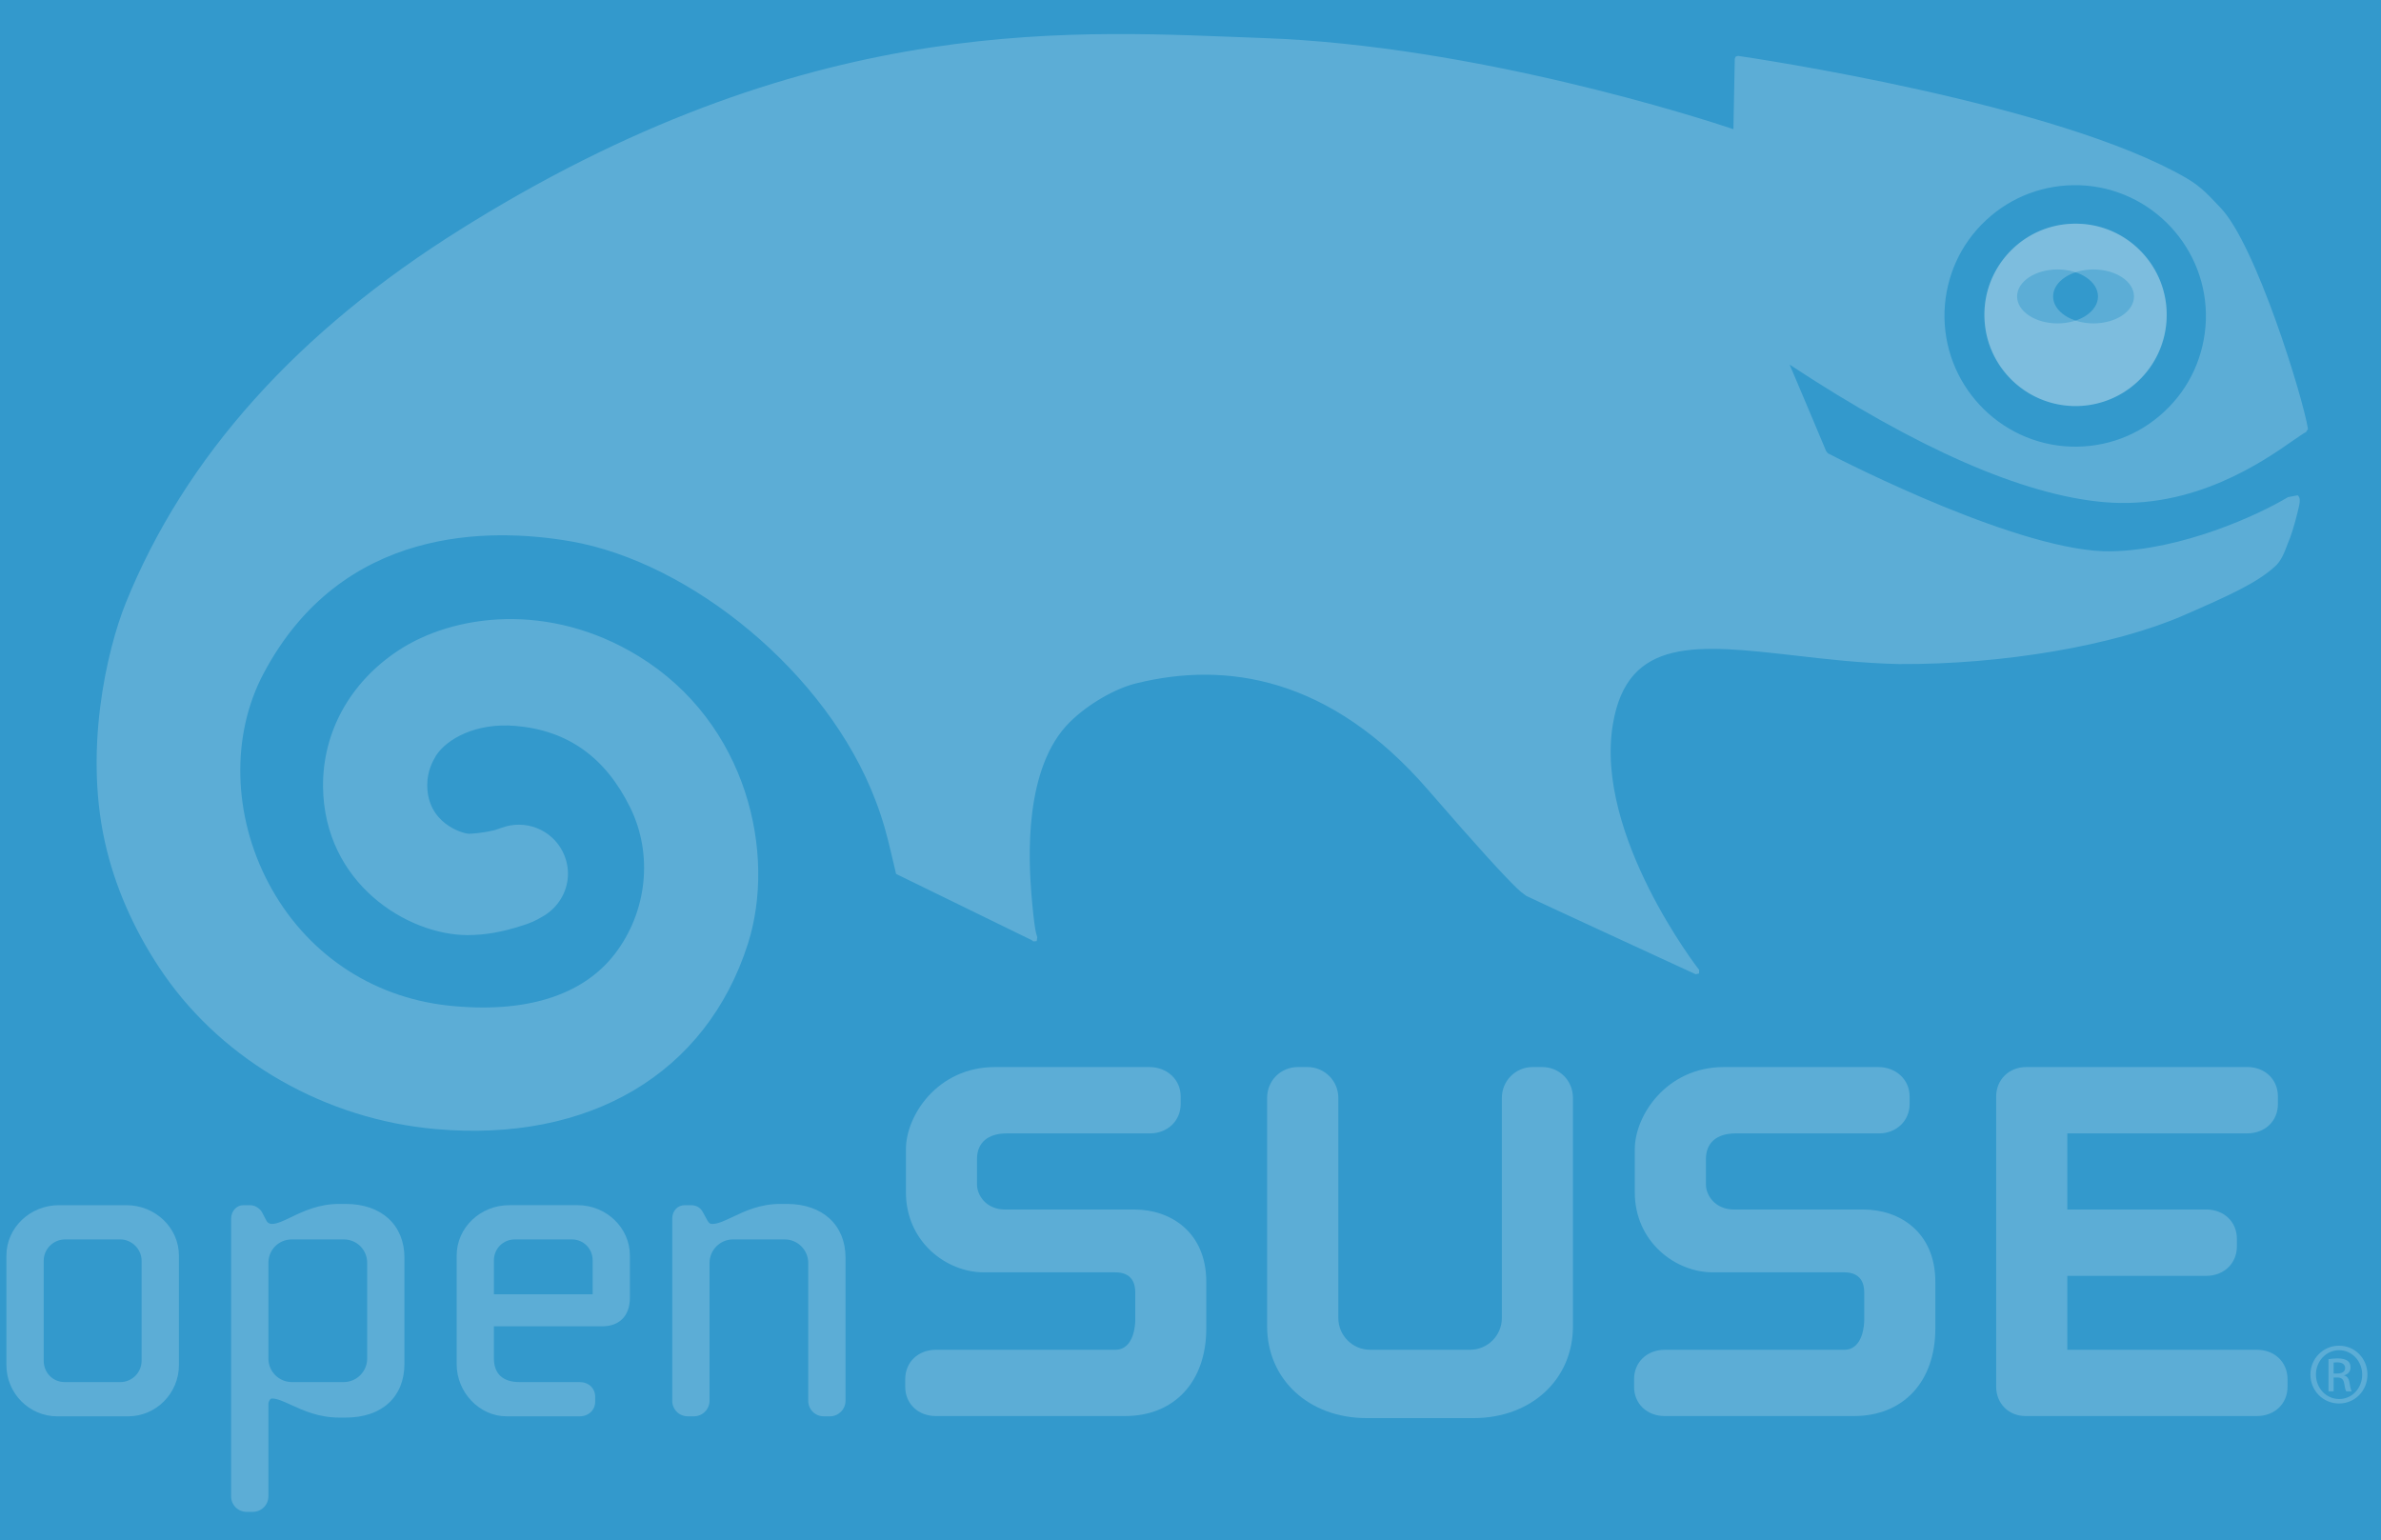
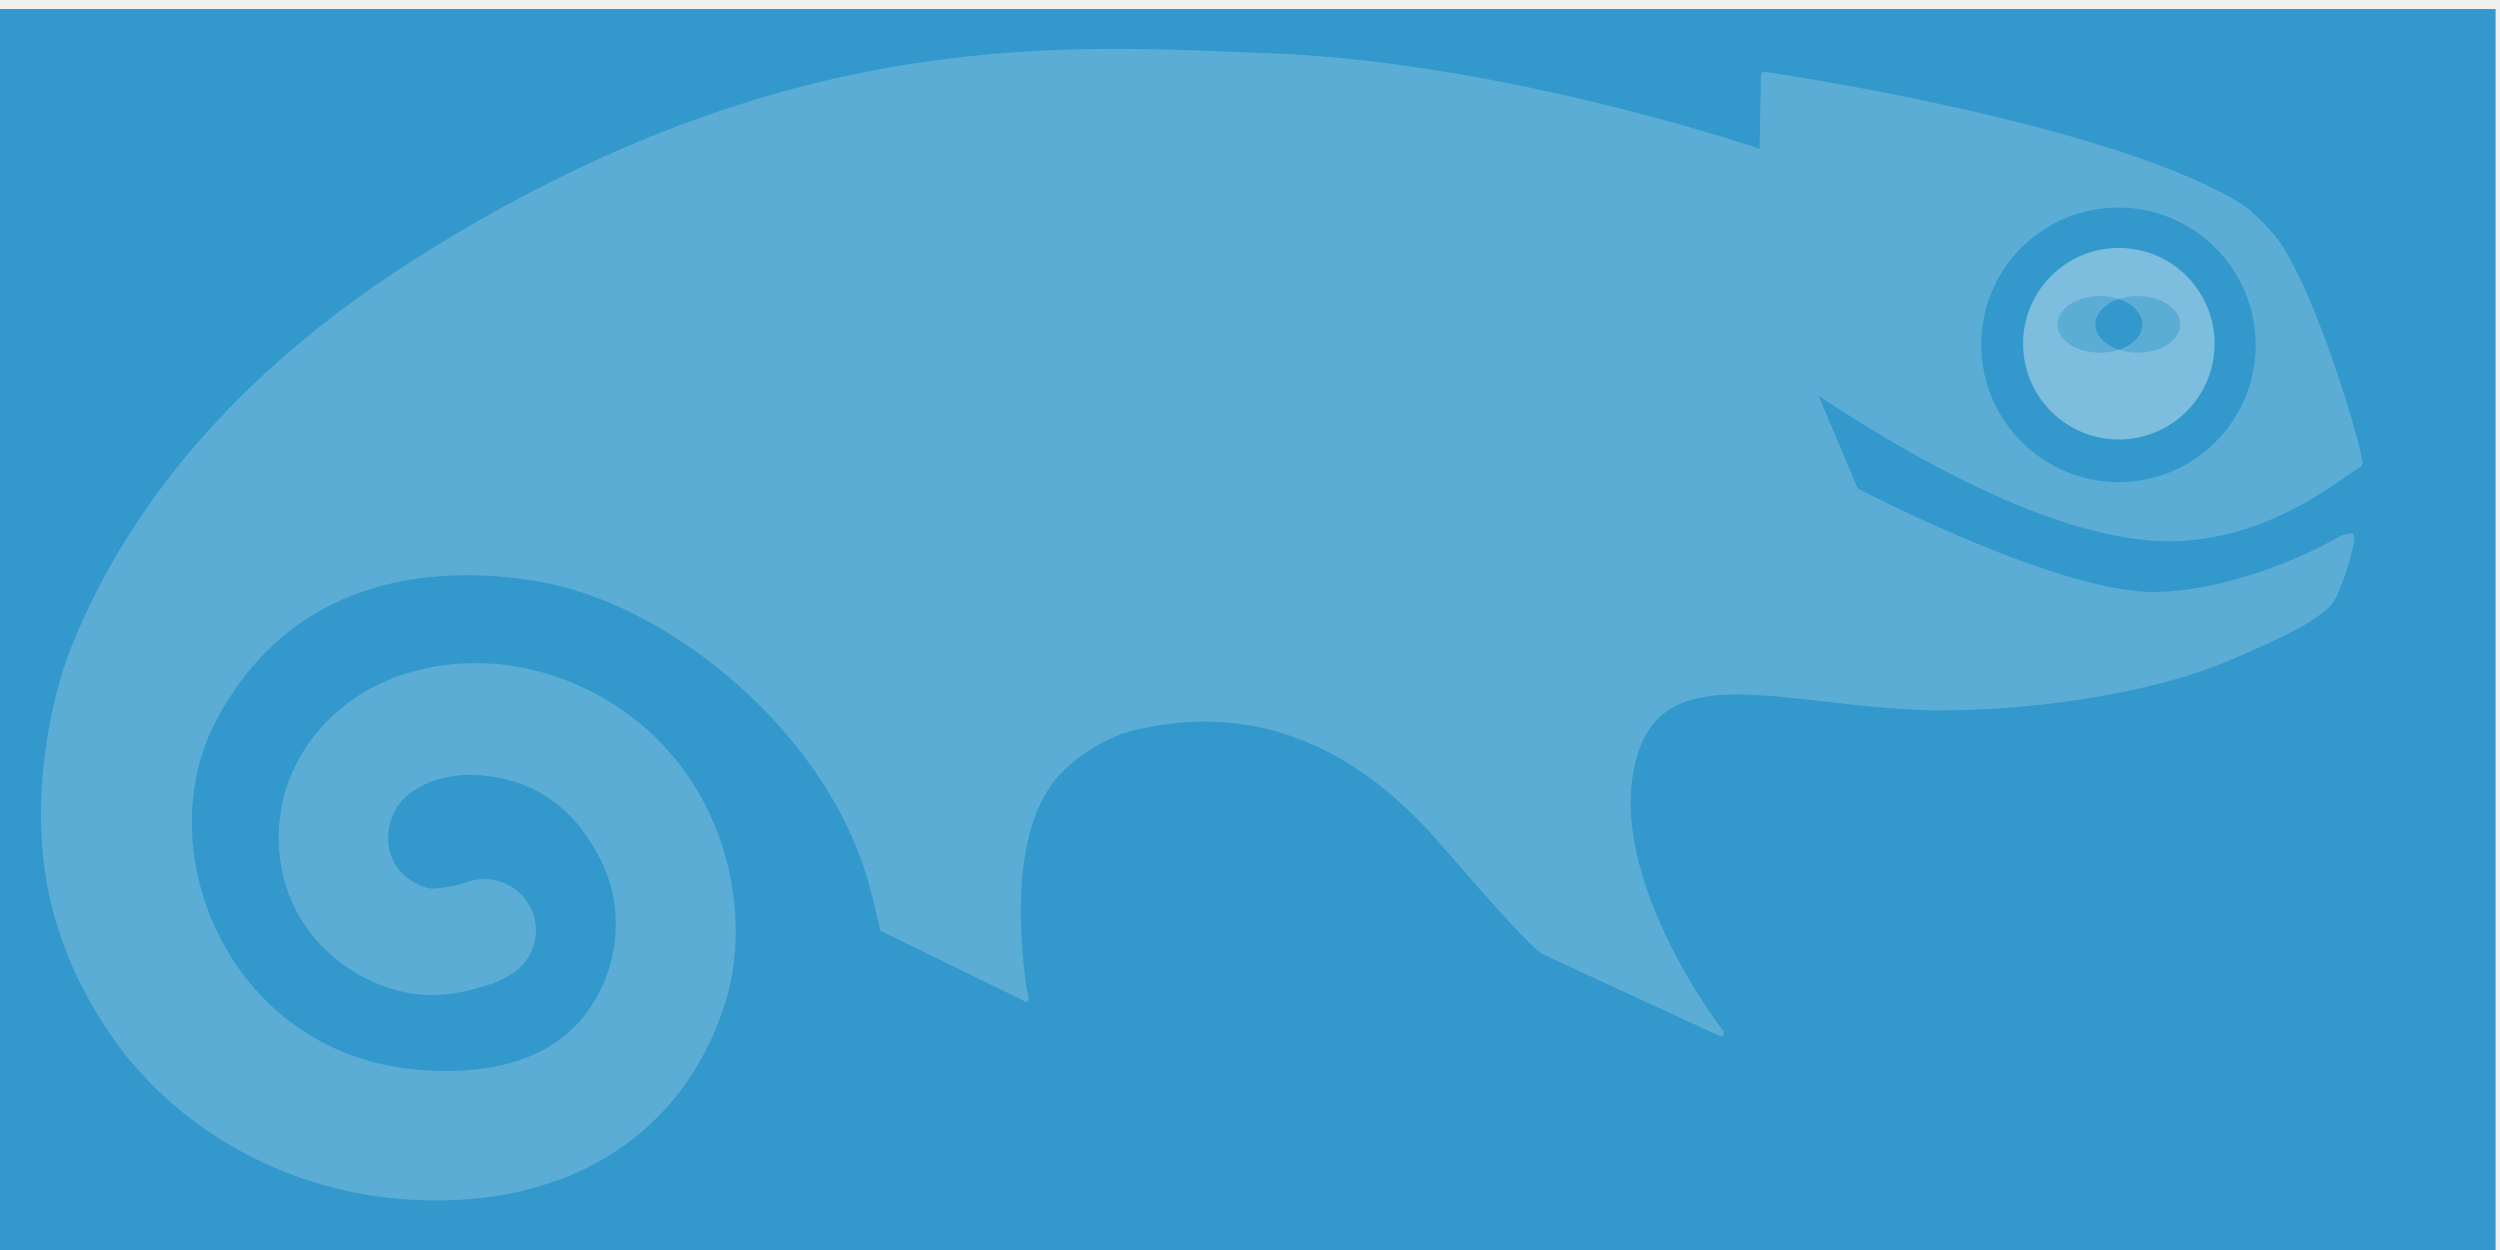
- <svg xmlns="http://www.w3.org/2000/svg" version="1.1" x="0px" y="0px" width="184" height="119" viewBox="0 0 184 119" enable-background="new 0 0 800 600" xml:space="preserve" id="svg2">
-   <defs id="defs46" />
-   <g id="Ebene_1" transform="matrix(0.4477075,0,0,0.4035312,-111.3082,-68.39507)">
+ <svg xmlns="http://www.w3.org/2000/svg" version="1.1" x="0px" y="0px" width="184" height="92" viewBox="0 0 184 92" enable-background="new 0 0 800 600" xml:space="preserve" id="svg2">
+   <defs id="defs46">
+ 	
+ 
+ 		
+ 		
+ 		
+ 		
+ 		
+ 		
+ 		
+ 	</defs>
+   <g id="Ebene_1" transform="matrix(0.378715,0,0,0.2819054,-80.28779,-41.90505)">
    <rect x="212" y="151" clip-rule="evenodd" width="485" height="324" id="rect5" style="fill:#3399cc;fill-rule:evenodd" />
  </g>
-   <g id="Geeko_Body" transform="translate(-329.0483,-244.1624)">
-     <g id="g8" style="opacity:0.2">
-       <path clip-rule="evenodd" d="m 506.315,278.163 c 0.459,-0.303 0.796,-0.554 0.938,-0.61 l 0.153,-0.239 c -0.388,-2.44 -4.025,-14.271 -6.776,-17.115 -0.758,-0.775 -1.365,-1.539 -2.594,-2.258 -9.952,-5.799 -33.562,-9.299 -34.668,-9.459 l -0.188,0.052 -0.071,0.171 c 0,0 -0.091,4.892 -0.105,5.439 -2.411,-0.81 -19.94,-6.472 -36.372,-7.042 -13.935,-0.49 -34.229,-2.292 -61.12,14.243 l -0.795,0.495 c -12.652,7.892 -21.387,17.623 -25.953,28.929 -1.432,3.558 -3.358,11.586 -1.449,19.14 0.822,3.302 2.355,6.62 4.422,9.59 4.672,6.711 12.512,11.164 20.953,11.916 11.919,1.066 20.944,-4.287 24.154,-14.311 2.207,-6.916 0,-17.064 -8.461,-22.241 -6.882,-4.214 -14.282,-3.256 -18.575,-0.416 -3.724,2.469 -5.833,6.306 -5.796,10.52 0.086,7.475 6.525,11.448 11.155,11.46 1.345,0 2.696,-0.234 4.219,-0.73 0.542,-0.165 1.052,-0.37 1.614,-0.718 l 0.176,-0.103 0.111,-0.074 -0.037,0.022 c 1.055,-0.719 1.69,-1.888 1.69,-3.142 0,-0.342 -0.048,-0.689 -0.146,-1.038 -0.547,-1.893 -2.417,-3.038 -4.355,-2.685 l -0.262,0.062 -0.354,0.108 -0.514,0.177 c -1.066,0.262 -1.864,0.285 -2.035,0.291 -0.542,-0.035 -3.207,-0.833 -3.207,-3.752 v -0.04 c 0,-1.072 0.43,-1.824 0.667,-2.235 0.829,-1.3 3.099,-2.576 6.166,-2.309 4.025,0.348 6.927,2.412 8.849,6.306 1.784,3.62 1.317,8.073 -1.203,11.335 -2.503,3.232 -6.959,4.606 -12.885,3.968 -5.976,-0.661 -11.027,-4.1 -13.857,-9.453 -2.769,-5.233 -2.92,-11.437 -0.391,-16.203 6.049,-11.42 17.475,-11.301 23.74,-10.218 9.271,1.608 19.818,10.16 23.559,20.035 0.604,1.574 0.912,2.822 1.181,3.963 l 0.404,1.705 10.474,5.114 0.137,0.103 0.254,-0.023 0.046,-0.302 c -0.065,-0.234 -0.217,-0.45 -0.459,-3.381 -0.199,-2.601 -0.604,-9.722 2.981,-13.251 1.392,-1.379 3.513,-2.61 5.188,-3.004 6.865,-1.677 14.915,-0.52 22.526,8.29 3.94,4.55 5.861,6.625 6.825,7.554 l 0.336,0.303 0.396,0.296 c 0.316,0.172 13.088,6.056 13.088,6.056 l 0.263,-0.063 0.005,-0.273 c -0.085,-0.097 -8.096,-10.45 -6.67,-18.975 1.123,-6.79 6.527,-6.175 14.002,-5.331 2.44,0.285 5.218,0.604 8.094,0.668 8.03,0.051 16.68,-1.432 22.011,-3.764 3.449,-1.499 5.65,-2.497 7.029,-3.751 0.496,-0.411 0.753,-1.078 1.021,-1.796 l 0.188,-0.474 c 0.223,-0.582 0.551,-1.808 0.695,-2.48 0.058,-0.296 0.092,-0.609 -0.119,-0.775 l -0.738,0.137 c -2.341,1.409 -8.193,4.077 -13.664,4.191 -6.793,0.137 -20.468,-6.831 -21.894,-7.572 l -0.137,-0.159 c -0.336,-0.821 -2.389,-5.672 -2.828,-6.698 9.847,6.487 18.014,10.073 24.266,10.626 6.96,0.62 12.385,-3.178 14.702,-4.802 z m -26.996,-9.942 c 0.1,-2.697 1.229,-5.2 3.201,-7.036 1.973,-1.842 4.547,-2.794 7.246,-2.708 5.565,0.199 9.938,4.897 9.747,10.456 -0.105,2.697 -1.234,5.2 -3.201,7.03 -1.973,1.852 -4.541,2.804 -7.252,2.713 -5.559,-0.205 -9.926,-4.891 -9.741,-10.455 z" id="path10" style="fill:#ffffff;fill-rule:evenodd" />
-       <path d="m 405.936,326.625 c -4.438,0 -6.879,3.752 -6.879,6.346 v 3.33 c 0,3.82 3.121,6.187 6.015,6.187 h 10.16 c 1.28,0 1.548,0.838 1.548,1.545 v 2.149 c 0,0.228 -0.046,2.292 -1.548,2.292 h -13.857 c -1.377,0 -2.372,0.958 -2.372,2.269 v 0.594 c 0,1.306 0.995,2.258 2.372,2.258 h 14.61 c 3.819,0 6.283,-2.657 6.283,-6.773 v -3.593 c 0,-3.865 -2.777,-5.593 -5.534,-5.593 h -9.997 c -1.505,0 -2.187,-1.129 -2.187,-1.927 v -1.984 c 0,-1.249 0.835,-1.973 2.295,-1.973 h 11.066 c 1.357,0 2.378,-0.975 2.378,-2.264 v -0.593 c 0,-1.294 -1.038,-2.27 -2.424,-2.27 h -11.929 z" id="path12" style="fill:#ffffff" />
-       <path d="m 447.479,326.625 c -1.312,0 -2.369,1.066 -2.369,2.378 v 17.013 c 0,1.363 -1.112,2.458 -2.458,2.458 h -7.723 c -1.351,0 -2.457,-1.095 -2.457,-2.458 v -17.013 c 0,-1.312 -1.066,-2.378 -2.377,-2.378 h -0.747 c -1.331,0 -2.378,1.05 -2.378,2.378 v 17.657 c 0,4.111 3.235,7.093 7.691,7.093 h 8.259 c 4.45,0 7.683,-2.981 7.683,-7.093 v -17.657 c 0,-1.328 -1.043,-2.378 -2.372,-2.378 h -0.752 z" id="path14" style="fill:#ffffff" />
-       <path d="m 462.266,326.625 c -4.436,0 -6.884,3.752 -6.884,6.346 v 3.33 c 0,3.82 3.127,6.187 6.023,6.187 h 10.157 c 1.282,0 1.551,0.838 1.551,1.545 v 2.149 c 0,0.228 -0.046,2.292 -1.551,2.292 h -13.863 c -1.371,0 -2.372,0.958 -2.372,2.269 v 0.594 c 0,1.306 1.001,2.258 2.372,2.258 h 14.615 c 3.82,0 6.295,-2.657 6.295,-6.773 v -3.593 c 0,-3.865 -2.785,-5.593 -5.542,-5.593 h -9.997 c -1.509,0 -2.189,-1.129 -2.189,-1.927 v -1.984 c 0,-1.249 0.835,-1.973 2.295,-1.973 h 11.072 c 1.354,0 2.371,-0.975 2.371,-2.264 v -0.593 c 0,-1.294 -1.037,-2.27 -2.429,-2.27 h -11.924 z" id="path16" style="fill:#ffffff" />
-       <path d="m 485.622,326.625 c -1.317,0 -2.312,0.976 -2.312,2.27 v 22.441 c 0,1.288 0.972,2.258 2.26,2.258 h 17.883 c 1.377,0 2.372,-0.952 2.372,-2.258 v -0.594 c 0,-1.311 -0.995,-2.269 -2.372,-2.269 0,0 -13.988,0 -14.646,0 0,-0.582 0,-5.138 0,-5.713 0.652,0 10.732,0 10.732,0 1.374,0 2.372,-0.964 2.372,-2.27 v -0.593 c 0,-1.312 -0.998,-2.264 -2.372,-2.264 0,0 -10.08,0 -10.732,0 0,-0.587 0,-5.297 0,-5.884 0.652,0 13.902,0 13.902,0 1.372,0 2.372,-0.946 2.372,-2.264 v -0.593 c 0,-1.312 -1,-2.27 -2.372,-2.27 h -17.087 z" id="path18" style="fill:#ffffff" />
-       <g id="g20">
-         <path d="m 333.609,337.299 c -2.241,0 -4.065,1.744 -4.065,3.894 v 8.461 c 0,2.184 1.765,3.963 3.929,3.963 h 5.473 c 2.164,0 3.929,-1.779 3.929,-3.963 v -8.461 c 0,-2.149 -1.825,-3.894 -4.065,-3.894 h -5.201 z m -1.183,12.018 v -7.726 c 0,-0.906 0.744,-1.647 1.654,-1.647 h 4.264 c 0.89,0 1.648,0.758 1.648,1.647 v 7.726 c 0,0.912 -0.738,1.653 -1.648,1.653 h -4.296 c -0.912,10e-4 -1.622,-0.724 -1.622,-1.653 z" id="path22" style="fill:#ffffff" />
-         <path d="m 355.266,337.201 c -1.578,0 -2.768,0.564 -3.723,1.026 -0.582,0.279 -1.086,0.52 -1.477,0.52 -0.177,0 -0.328,-0.08 -0.408,-0.211 l -0.364,-0.696 c -0.091,-0.183 -0.456,-0.541 -0.907,-0.541 h -0.541 c -0.52,0 -0.936,0.467 -0.936,1.037 v 21.461 c 0,0.673 0.531,1.203 1.203,1.203 h 0.468 c 0.667,0 1.209,-0.536 1.209,-1.203 v -7.121 c 0,-0.211 0.137,-0.439 0.276,-0.439 0.391,0 0.895,0.229 1.477,0.496 0.955,0.439 2.145,0.98 3.723,0.98 h 0.505 c 2.794,0 4.532,-1.597 4.532,-4.162 v -8.192 c 0,-2.526 -1.775,-4.157 -4.532,-4.157 h -0.505 z m -5.476,11.951 v -7.39 c 0,-1.021 0.798,-1.818 1.818,-1.818 h 3.997 c 1.021,0 1.818,0.798 1.818,1.818 v 7.39 c 0,1.003 -0.818,1.818 -1.818,1.818 h -3.997 c -1.001,10e-4 -1.818,-0.815 -1.818,-1.818 z" id="path24" style="fill:#ffffff" />
-         <path d="m 368.399,337.299 c -2.241,0 -4.06,1.744 -4.06,3.894 v 8.398 c 0,2.178 1.768,4.025 3.854,4.025 h 5.647 c 0.698,0 1.203,-0.484 1.203,-1.141 v -0.37 c 0,-0.661 -0.505,-1.135 -1.203,-1.135 h -4.639 c -1.3,0 -1.986,-0.639 -1.986,-1.854 0,0 0,-2.115 0,-2.457 0.379,0 8.369,0 8.369,0 1.346,0 2.142,-0.821 2.142,-2.212 v -3.256 c 0,-2.149 -1.822,-3.894 -4.054,-3.894 h -5.273 z m -1.182,4.264 c 0,-0.907 0.713,-1.619 1.621,-1.619 h 4.396 c 0.906,0 1.613,0.712 1.613,1.619 0,0 0,2.28 0,2.622 -0.364,0 -7.258,0 -7.631,0 10e-4,-0.341 10e-4,-2.622 10e-4,-2.622 z" id="path26" style="fill:#ffffff" />
-         <path d="m 389.353,337.201 c -1.573,0 -2.76,0.564 -3.718,1.021 -0.596,0.28 -1.105,0.525 -1.521,0.525 -0.183,0 -0.257,-0.023 -0.399,-0.269 l -0.331,-0.604 c -0.19,-0.382 -0.513,-0.575 -0.949,-0.575 h -0.465 c -0.562,0 -0.972,0.438 -0.972,1.037 v 14.077 c 0,0.667 0.527,1.203 1.206,1.203 h 0.465 c 0.667,0 1.211,-0.542 1.211,-1.203 v -10.65 c 0,-0.998 0.815,-1.818 1.813,-1.818 h 3.999 c 1.001,0 1.816,0.82 1.816,1.818 v 10.65 c 0,0.667 0.53,1.203 1.203,1.203 h 0.47 c 0.667,0 1.209,-0.542 1.209,-1.203 v -11.055 c 0,-2.526 -1.776,-4.157 -4.535,-4.157 h -0.502 z" id="path28" style="fill:#ffffff" />
-       </g>
-       <g id="g30">
-         <path d="m 509.812,348.158 c 1.218,0 2.188,0.99 2.188,2.229 0,1.257 -0.971,2.237 -2.198,2.237 -1.218,0 -2.208,-0.98 -2.208,-2.237 0,-1.238 0.99,-2.229 2.208,-2.229 h 0.01 z m -0.01,0.347 c -0.98,0 -1.782,0.842 -1.782,1.882 0,1.06 0.802,1.891 1.792,1.891 0.99,0.011 1.782,-0.831 1.782,-1.881 0,-1.05 -0.792,-1.892 -1.782,-1.892 h -0.01 z m -0.416,3.179 h -0.396 v -2.485 c 0.208,-0.03 0.406,-0.06 0.703,-0.06 0.377,0 0.624,0.079 0.772,0.188 0.149,0.108 0.229,0.276 0.229,0.515 0,0.326 -0.218,0.524 -0.485,0.604 v 0.021 c 0.218,0.039 0.366,0.237 0.416,0.604 0.06,0.387 0.118,0.535 0.158,0.614 h -0.416 c -0.06,-0.079 -0.119,-0.307 -0.168,-0.634 -0.06,-0.316 -0.218,-0.436 -0.535,-0.436 h -0.277 v 1.069 z m 0,-1.377 h 0.287 c 0.327,0 0.604,-0.118 0.604,-0.426 0,-0.218 -0.158,-0.436 -0.604,-0.436 -0.129,0 -0.218,0.01 -0.287,0.021 v 0.841 z" id="path32" style="fill:#ffffff" />
-       </g>
-     </g>
+   <g id="g3764">
+     <path style="opacity:0.2;fill:#ffffff;fill-rule:evenodd" id="Geeko_Body" d="m 172.818,34.967 c 0.459,-0.303 0.796,-0.554 0.938,-0.61 l 0.153,-0.239 c -0.388,-2.44 -4.025,-14.271 -6.776,-17.115 -0.758,-0.775 -1.365,-1.539 -2.594,-2.258 -9.952,-5.799 -33.562,-9.299 -34.668,-9.459 l -0.188,0.052 -0.071,0.171 c 0,0 -0.091,4.892 -0.105,5.439 -2.411,-0.81 -19.94,-6.472 -36.372,-7.042 -13.935,-0.49 -34.229,-2.292 -61.12,14.243 l -0.795,0.495 c -12.652,7.892 -21.387,17.623 -25.953,28.929 -1.432,3.558 -3.358,11.586 -1.449,19.14 0.822,3.302 2.355,6.62 4.422,9.59 4.672,6.711 12.512,11.164 20.953,11.916 11.919,1.066 20.944,-4.287 24.154,-14.311 2.207,-6.916 0,-17.064 -8.461,-22.241 -6.882,-4.214 -14.282,-3.256 -18.575,-0.416 -3.724,2.469 -5.833,6.306 -5.796,10.52 0.086,7.475 6.525,11.448 11.155,11.46 1.345,0 2.696,-0.234 4.219,-0.73 0.542,-0.165 1.052,-0.37 1.614,-0.718 l 0.176,-0.103 0.111,-0.074 -0.037,0.022 c 1.055,-0.719 1.69,-1.888 1.69,-3.142 0,-0.342 -0.048,-0.689 -0.146,-1.038 -0.547,-1.893 -2.417,-3.038 -4.355,-2.685 l -0.262,0.062 -0.354,0.108 -0.514,0.177 c -1.066,0.262 -1.864,0.285 -2.035,0.291 -0.542,-0.035 -3.207,-0.833 -3.207,-3.752 v -0.04 c 0,-1.072 0.43,-1.824 0.667,-2.235 0.829,-1.3 3.099,-2.576 6.166,-2.309 4.025,0.348 6.927,2.412 8.849,6.306 1.784,3.62 1.317,8.073 -1.203,11.335 -2.503,3.232 -6.959,4.606 -12.885,3.968 -5.976,-0.661 -11.027,-4.1 -13.857,-9.453 -2.769,-5.233 -2.92,-11.437 -0.391,-16.203 6.049,-11.42 17.475,-11.301 23.74,-10.218 9.271,1.608 19.818,10.16 23.559,20.035 0.604,1.574 0.912,2.822 1.181,3.963 l 0.404,1.705 10.474,5.114 0.137,0.103 0.254,-0.023 0.046,-0.302 c -0.065,-0.234 -0.217,-0.45 -0.459,-3.381 -0.199,-2.601 -0.604,-9.722 2.981,-13.251 1.392,-1.379 3.513,-2.61 5.188,-3.004 6.865,-1.677 14.915,-0.52 22.526,8.29 3.94,4.55 5.861,6.625 6.825,7.554 l 0.336,0.303 0.396,0.296 c 0.316,0.172 13.088,6.056 13.088,6.056 l 0.263,-0.063 0.005,-0.273 c -0.085,-0.097 -8.096,-10.45 -6.67,-18.975 1.123,-6.79 6.527,-6.175 14.002,-5.331 2.44,0.285 5.218,0.604 8.094,0.668 8.03,0.051 16.68,-1.432 22.011,-3.764 3.449,-1.499 5.65,-2.497 7.029,-3.751 0.496,-0.411 0.753,-1.078 1.021,-1.796 l 0.188,-0.474 c 0.223,-0.582 0.551,-1.808 0.695,-2.48 0.058,-0.296 0.092,-0.609 -0.119,-0.775 l -0.738,0.137 c -2.341,1.409 -8.193,4.077 -13.664,4.191 -6.793,0.137 -20.468,-6.831 -21.894,-7.572 l -0.137,-0.159 c -0.336,-0.821 -2.389,-5.672 -2.828,-6.698 9.847,6.487 18.014,10.073 24.266,10.626 6.96,0.62 12.385,-3.178 14.702,-4.802 z m -26.996,-9.942 c 0.1,-2.697 1.229,-5.2 3.201,-7.036 1.973,-1.842 4.547,-2.794 7.246,-2.708 5.565,0.199 9.938,4.897 9.747,10.456 -0.105,2.697 -1.234,5.2 -3.201,7.03 -1.973,1.852 -4.541,2.804 -7.252,2.713 -5.559,-0.205 -9.926,-4.891 -9.741,-10.455 z" clip-rule="evenodd" />
  </g>
-   <g id="Auge_1" transform="translate(-329.0483,-244.1624)">
+   <g style="opacity:0.2" id="g30" transform="translate(-333.4975,-243.1963)">
+     <path d="m 509.812,348.158 c 1.218,0 2.188,0.99 2.188,2.229 0,1.257 -0.971,2.237 -2.198,2.237 -1.218,0 -2.208,-0.98 -2.208,-2.237 0,-1.238 0.99,-2.229 2.208,-2.229 h 0.01 z m -0.01,0.347 c -0.98,0 -1.782,0.842 -1.782,1.882 0,1.06 0.802,1.891 1.792,1.891 0.99,0.011 1.782,-0.831 1.782,-1.881 0,-1.05 -0.792,-1.892 -1.782,-1.892 h -0.01 z m -0.416,3.179 h -0.396 v -2.485 c 0.208,-0.03 0.406,-0.06 0.703,-0.06 0.377,0 0.624,0.079 0.772,0.188 0.149,0.108 0.229,0.276 0.229,0.515 0,0.326 -0.218,0.524 -0.485,0.604 v 0.021 c 0.218,0.039 0.366,0.237 0.416,0.604 0.06,0.387 0.118,0.535 0.158,0.614 h -0.416 c -0.06,-0.079 -0.119,-0.307 -0.168,-0.634 -0.06,-0.316 -0.218,-0.436 -0.535,-0.436 h -0.277 v 1.069 z m 0,-1.377 h 0.287 c 0.327,0 0.604,-0.118 0.604,-0.426 0,-0.218 -0.158,-0.436 -0.604,-0.436 -0.129,0 -0.218,0.01 -0.287,0.021 v 0.841 z" id="path32" style="fill:#ffffff" />
+   </g>
+   <g id="Auge_1" transform="translate(-333.4975,-243.1963)">
    <g id="g35" style="opacity:0.2">
      <path clip-rule="evenodd" d="m 489.682,261.452 c -1.888,-0.068 -3.678,0.599 -5.046,1.882 -1.368,1.283 -2.175,3.021 -2.232,4.903 -0.131,3.889 2.914,7.161 6.794,7.304 1.887,0.057 3.686,-0.611 5.062,-1.893 1.374,-1.289 2.164,-3.028 2.224,-4.903 0.13,-3.889 -2.914,-7.155 -6.802,-7.293 z m 1.151,7.703 c -1.728,0 -3.124,-0.935 -3.124,-2.081 0,-1.157 1.396,-2.087 3.124,-2.087 1.728,0 3.128,0.93 3.128,2.087 0,1.147 -1.4,2.081 -3.128,2.081 z" id="path37" style="fill:#ffffff;fill-rule:evenodd" />
    </g>
  </g>
-   <g id="Auge_2" transform="translate(-329.0483,-244.1624)">
+   <g id="Auge_2" transform="translate(-333.4975,-243.1963)">
    <g id="g40" style="opacity:0.2">
      <path clip-rule="evenodd" d="m 482.403,268.745 c 0.06,1.875 0.85,3.614 2.224,4.903 1.377,1.281 3.176,1.949 5.062,1.893 3.88,-0.143 6.925,-3.415 6.794,-7.304 -0.058,-1.882 -0.864,-3.62 -2.232,-4.903 -1.368,-1.283 -3.158,-1.95 -5.046,-1.882 -3.889,0.138 -6.933,3.404 -6.802,7.293 z m 2.523,-1.671 c 0,-1.157 1.4,-2.087 3.128,-2.087 1.728,0 3.124,0.93 3.124,2.087 0,1.146 -1.396,2.081 -3.124,2.081 -1.728,0 -3.128,-0.934 -3.128,-2.081 z" id="path42" style="fill:#ffffff;fill-rule:evenodd" />
    </g>
  </g>
</svg>
